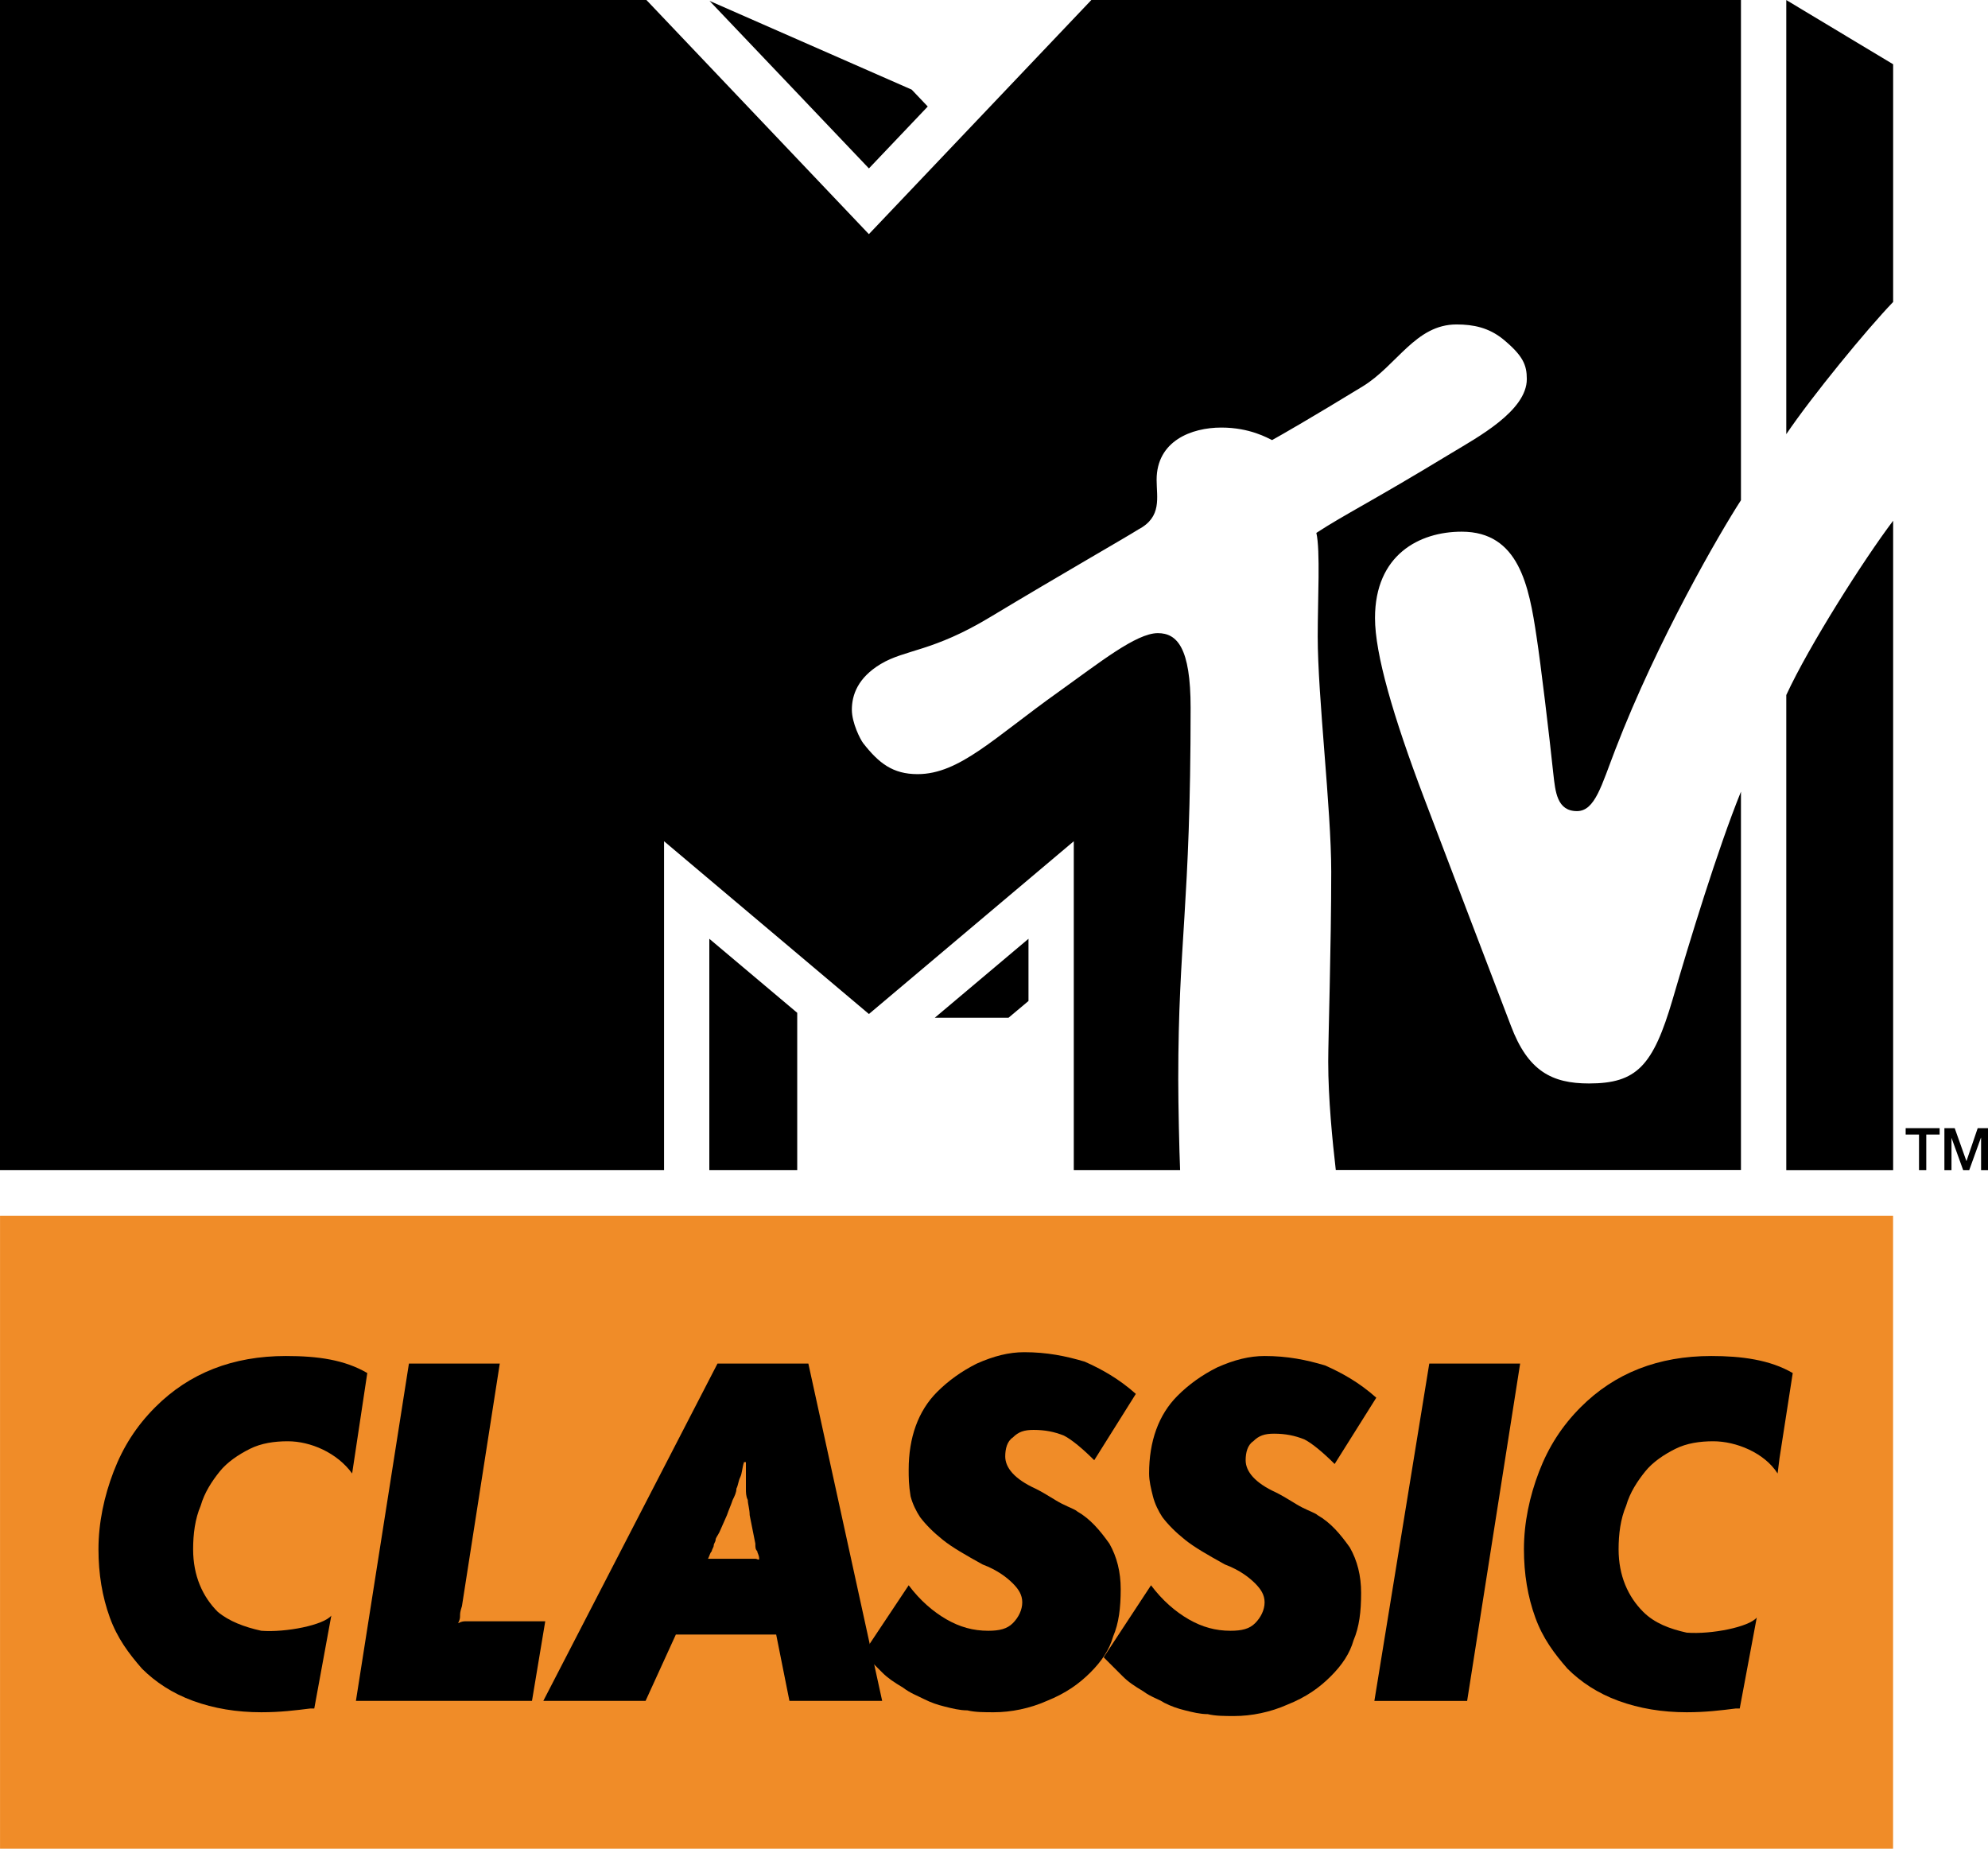
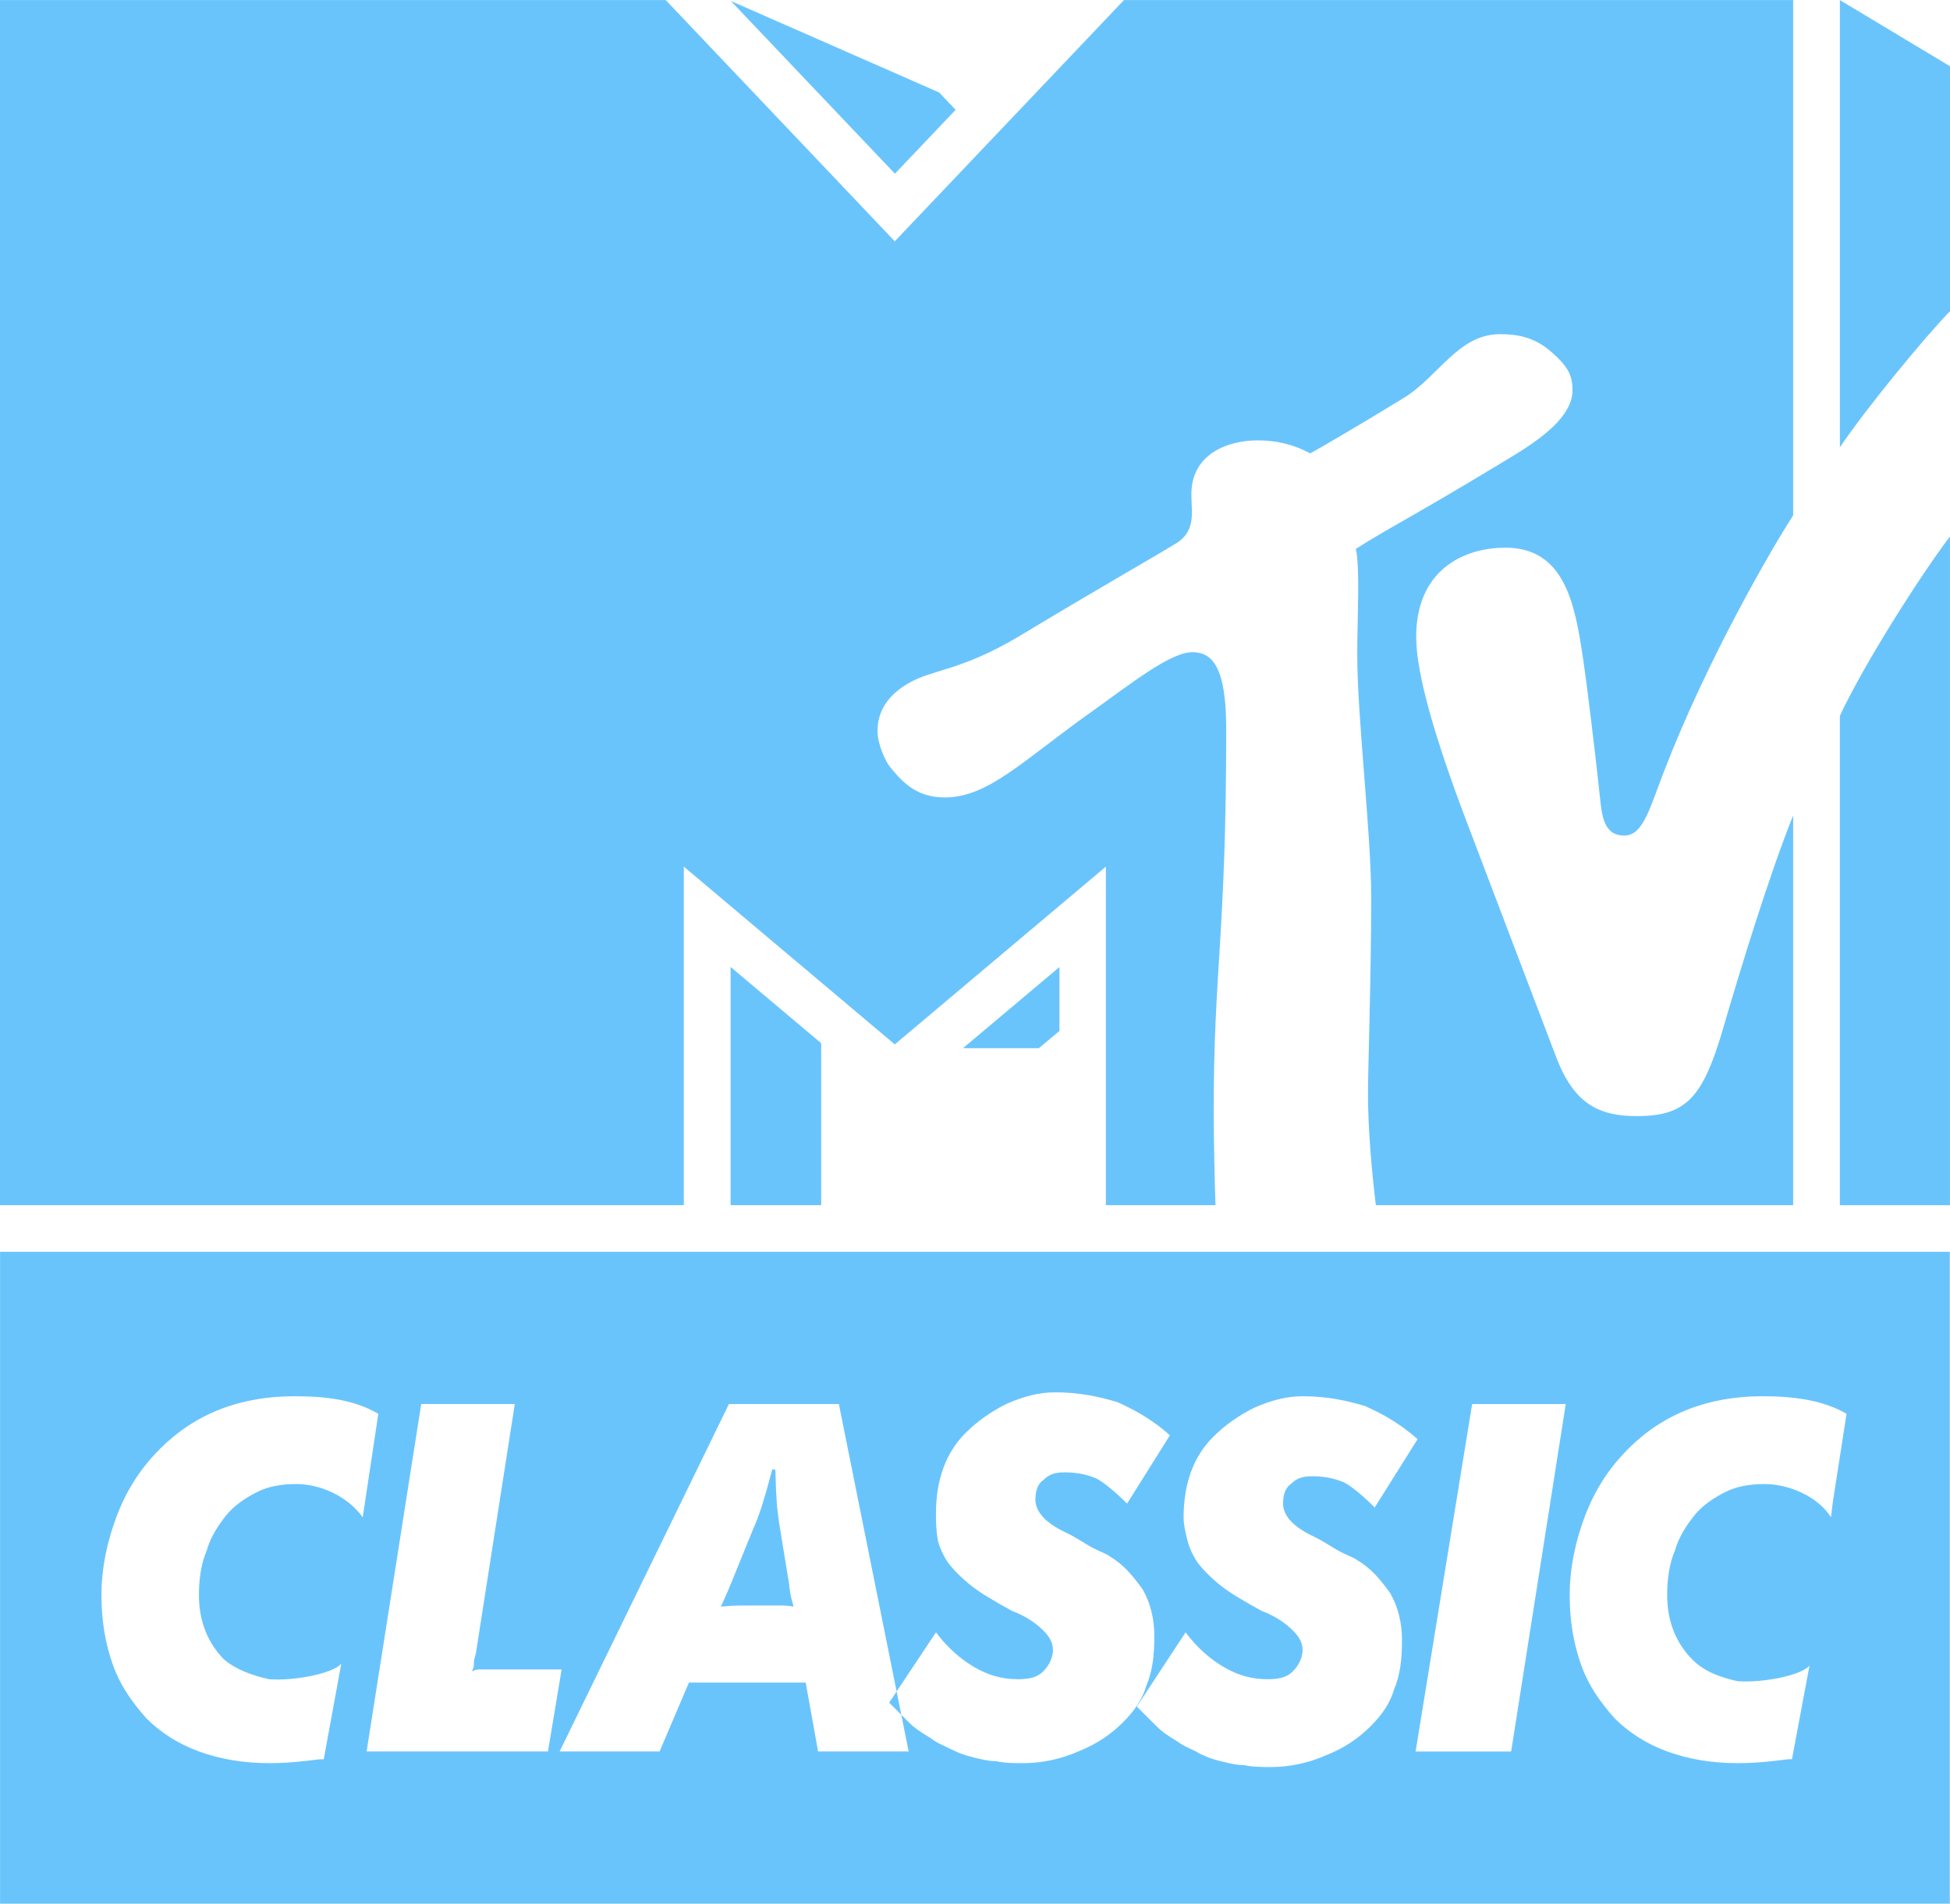
- <svg xmlns="http://www.w3.org/2000/svg" height="557.91" viewBox="0 0 600 557.906" width="600" version="1.1">
-   <path d="m403.16 353.11c-1.02-8.83-2.29-21.53-2.29-32.71 0-6.94 0.91-34.84 0.91-57.34 0-18.98-4.08-52.7-4.08-71.02 0-11.02 0.82-25.97-0.41-31.22 8.78-5.72 16.48-9.34 40.67-24.03 7.85-4.75 22.85-12.76 22.85-22.4 0-4.28-1.17-7.09-7.24-12.09-4.29-3.419-8.83-4.388-13.98-4.388-12.35 0-17.96 12.348-28.27 18.668-15.81 9.65-24.18 14.44-27.39 16.23-1.33-0.61-6.69-3.78-15.31-3.78-9.03 0-19.54 4.03-19.54 15.77 0 5.35 1.69 11.17-5.46 14.95-4.03 2.55-23.67 13.77-44.59 26.37-17.6 10.66-25.81 9.8-33.26 14.29-6.84 4.13-8.67 9.28-8.67 13.77 0 3.98 2.55 8.98 3.42 10.1 4.74 6.07 8.97 9.34 16.42 9.34 12.66 0 23.11-11.02 42.65-24.9 12.15-8.67 23.32-17.65 29.85-17.65 5.82 0 9.9 4.39 9.9 22.5 0 60.56-3.73 70.15-3.73 112.19 0 7.55 0.31 21.53 0.56 27.34h-32.09v-99.23l-61.83 52.14-61.83-52.14v99.23h-200.42v-353.1h195.1l67.14 70.66 67.14-70.66h196.06v150.96c-6.22 9.59-25.15 42.04-37.9 75.2-4.19 10.81-6.13 18.62-11.59 18.62-6.07 0-6.53-5.92-7.14-11.28-1.22-11.63-3.82-33.31-5.05-41.27-2.29-15.46-5.36-31.78-22.6-31.78-12.81 0-26.17 6.99-26.17 26.07 0 10.81 5.46 29.64 14.84 54.38 3.68 9.75 23.32 61.22 26.18 68.67 5.15 13.68 12.39 17.4 23.56 17.4 14.39 0 19.34-5.26 25.26-25.41 5-17.14 13.52-45.15 20.61-62.65v114.16h-122.3zm168.21-195.97v195.97h-32.25v-143.36c6.89-14.95 23.52-41.07 32.25-52.6m-32.25-26.12v-131.02l32.25 19.386v71.732c-7.96 8.265-24.49 28.422-32.25 39.892m-259.12-98.871-17.75 18.673-48.11-50.56 61.02 26.784 4.85 5.102zm2.14 274.98h22.25l6.02-5.05v-18.77zm-68.06 45.97h26.53v-47.45l-26.53-22.34z" />
-   <path d="m575.15 340.46h10.25v1.93h-4.03v10.72h-2.19v-10.72h-4.03z" />
-   <path d="m586.84 340.46h3.11l3.52 9.89h0.05l3.37-9.89h3.11v12.65h-2.09v-9.75h-0.05l-3.52 9.75h-1.84l-3.52-9.75v9.75h-2.14z" />
-   <rect height="191.01" width="571.34" y="366.9" x=".01" stroke-width="5.716" fill="#f08c28" />
-   <g>
-     <g stroke-width="5.716">
-       <path d="m227.97 470.41h-9.71-4.57c0.57-1.15 0.57-1.72 1.14-2.29 0-0.57 0.58-1.14 0.58-1.72 0-0.57 0.57-1.14 0.57-1.71s0.57-1.14 1.14-2.29l2.28-5.15c0.58-1.71 1.15-2.86 1.72-4.57 0.57-1.14 1.14-2.29 1.14-3.43 0.57-1.15 0.57-2.29 1.14-3.43 0.58-1.15 0.58-2.86 1.15-4.58h0.57v4.58 3.43c0 1.14 0 2.29 0.57 3.43 0 1.14 0.57 2.86 0.57 4.57l1.71 8.58c0 1.15 0 1.72 0.58 2.29 0 0.57 0.57 1.14 0.57 2.29 0 0.57-0.57 0-1.15 0m16-58.91h-27.42l-52.57 101.8h30.86l9.14-20.02h30.28l4 20.02h27.99z" />
-       <path d="m140.56 489.28c-0.57 0-1.14 0-2.29 0.57 0.58-1.14 0.58-1.71 0.58-2.29 0-0.57 0-1.14 0.57-2.86l11.42-73.2h-27.42l-16 101.8h53.14l4-24.02z" />
-       <path d="m86.282 409.22c-15.997 0-29.138 5.14-39.422 15.44-5.714 5.72-9.713 12.01-12.57 19.44-2.857 7.44-4.571 15.44-4.571 23.45 0 7.43 1.143 14.3 3.428 20.59 2.286 6.29 5.714 10.86 9.713 15.44 4 4 9.142 7.43 15.427 9.72 6.284 2.29 13.14 3.43 20.568 3.43 5.713 0 10.284-0.57 14.855-1.14h1.142l5.142-28.03c-2.285 2.86-13.712 5.15-21.139 4.58-5.142-1.14-9.713-2.86-13.141-5.72-4.571-4.57-7.427-10.87-7.427-18.87 0-4.58 0.571-9.15 2.285-13.16 1.143-4 3.428-7.43 5.713-10.29 2.286-2.86 5.714-5.15 9.142-6.86 3.428-1.72 7.427-2.29 11.427-2.29 6.856 0 14.856 3.43 19.426 9.72l4.57-30.31c-6.86-4-14.855-5.14-24.568-5.14" />
+ <svg xmlns="http://www.w3.org/2000/svg" width="600" height="585.73" version="1.1" viewBox="0 0 158.75 154.973">
+   <g transform="translate(-95.543 -127.21)" fill="#6ac4fc">
+     <g>
+       <path d="m155.02 225.32h7.376v-13.183l-7.376-6.21z" />
+       <path d="m173.94 212.54h6.179l1.673-1.404v-5.199z" />
+       <path d="m173.34 136.15-4.941 5.199-13.358-14.06 16.958 7.448z" />
+       <path d="m245.33 163.62v-36.403l8.964 5.385v19.94c-2.208 2.289-6.808 7.891-8.964 11.079" />
+       <path d="m254.29 170.88v54.445h-8.964v-39.838c1.918-4.136 6.54-11.409 8.964-14.607" />
+       <path d="m207.55 225.32c-0.292-2.445-0.64-5.983-0.64-9.088 0-1.93 0.263-9.686 0.263-15.937 0-5.271-1.135-14.638-1.135-19.733 0-3.053 0.234-7.21-0.117-8.665 2.445-1.579 4.57-2.599 11.306-6.674 2.175-1.322 6.334-3.549 6.334-6.231 0-1.196-0.31-1.971-2-3.363-1.187-0.939-2.456-1.216-3.889-1.216-3.425 0-4.982 3.435-7.86 5.199-4.384 2.681-6.705 4.002-7.603 4.508-0.36-0.175-1.857-1.061-4.26-1.061-2.506 0-5.416 1.135-5.416 4.384-0.01 1.497 0.474 3.115-1.526 4.168-1.114 0.702-6.571 3.817-12.378 7.324-4.9 2.95-7.18 2.722-9.243 3.961-1.909 1.155-2.404 2.588-2.404 3.827 0 1.114 0.69 2.497 0.939 2.816 1.31 1.681 2.497 2.588 4.57 2.588 3.507 0 6.426-3.074 11.842-6.921 3.373-2.404 6.478-4.9 8.294-4.9 1.62 0 2.743 1.216 2.743 6.251 0 16.824-1.02 19.496-1.02 31.163 0 2.105 0.088 5.983 0.146 7.603h-8.923v-27.563l-17.186 14.473-17.175-14.473v27.563h-55.672v-98.11h54.197l18.65 19.641 18.661-19.641h54.476v41.953c-1.722 2.661-6.984 11.677-10.532 20.889-1.155 3.002-1.693 5.178-3.219 5.178-1.681 0-1.825-1.652-1.98-3.146-0.339-3.219-1.061-9.243-1.404-11.461-0.64-4.291-1.497-8.83-6.282-8.83-3.559 0-7.272 1.939-7.272 7.252 0 3.002 1.518 8.232 4.126 15.102 1.02 2.713 6.478 17.02 7.262 19.094 1.444 3.796 3.445 4.828 6.571 4.828 3.982 0 5.364-1.465 7.004-7.056 1.392-4.776 3.765-12.544 5.725-17.423v31.73z" />
    </g>
-     <polygon transform="matrix(5.7134 0 0 5.7189 .0096541 -.25457)" points="75.5 72 72.6 89.8 77.5 89.8 80.3 72" />
-     <g stroke-width="5.716">
-       <path d="m516.5 409.22c-16 0-29.14 5.14-39.42 15.44-5.71 5.72-9.71 12.01-12.57 19.44-2.86 7.44-4.57 15.44-4.57 23.45 0 7.43 1.14 14.3 3.43 20.59 2.28 6.29 5.71 10.86 9.71 15.44 4 4 9.14 7.43 15.43 9.72 6.28 2.29 13.14 3.43 20.57 3.43 5.71 0 10.28-0.57 14.85-1.14h1.14l5.14-27.45c-2.28 2.86-13.71 5.14-21.13 4.57-5.15-1.14-9.72-2.86-13.15-6.29-4.57-4.57-7.42-10.87-7.42-18.87 0-4.58 0.57-9.15 2.28-13.16 1.14-4 3.43-7.43 5.72-10.29 2.28-2.86 5.71-5.15 9.14-6.86 3.43-1.72 7.42-2.29 11.42-2.29 6.86 0 15.43 3.43 19.43 9.72l0.57-4.57 4-25.74c-6.86-4-15.43-5.14-24.57-5.14" />
-       <path d="m274.25 478.41c3.43 4.58 7.43 8.01 11.43 10.3s8 3.43 12.57 3.43c3.43 0 5.71-0.57 7.43-2.29 1.71-1.71 2.85-4 2.85-6.29s-1.14-4-2.85-5.72c-1.72-1.71-4.57-4-9.14-5.72-5.15-2.86-9.15-5.14-12-7.43-2.86-2.29-5.14-4.58-6.86-6.86-1.14-1.72-2.28-4.01-2.86-6.29-0.57-3.44-0.57-5.72-0.57-8.01 0-9.72 2.86-17.73 8.57-23.45 3.43-3.43 7.43-6.29 12-8.58 5.14-2.28 9.71-3.43 14.29-3.43 6.85 0 12.56 1.15 18.28 2.86 5.14 2.29 10.28 5.15 15.42 9.72l-12.56 20.02c-3.43-3.43-6.86-6.29-9.15-7.43-2.85-1.15-5.71-1.72-9.14-1.72-2.85 0-4.57 0.57-6.28 2.29-1.72 1.14-2.29 3.43-2.29 5.72 0 3.43 2.86 6.86 9.14 9.72 3.43 1.71 5.72 3.43 8 4.57 2.29 1.15 4 1.72 4.57 2.29 4 2.29 6.86 5.72 9.72 9.72 2.28 4.01 3.42 8.58 3.42 13.73 0 5.72-0.57 10.29-2.28 14.3-1.14 4-3.43 7.43-6.86 10.86s-7.43 6.29-13.14 8.58c-5.14 2.29-10.85 3.43-16 3.43-2.85 0-5.71 0-7.99-0.57-2.29 0-4.58-0.57-6.86-1.15-2.29-0.57-4-1.14-6.29-2.28-2.28-1.15-4-1.72-6.28-3.43-2.86-1.72-4.57-2.86-6.29-4.58-1.71-1.71-3.42-3.43-5.71-5.72z" />
-       <path d="m347.39 478.41c3.42 4.58 7.42 8.01 11.42 10.3s8 3.43 12.57 3.43c3.43 0 5.72-0.57 7.43-2.29 1.71-1.71 2.86-4 2.86-6.29s-1.15-4-2.86-5.72c-1.71-1.71-4.57-4-9.14-5.72-5.14-2.86-9.14-5.14-12-7.43s-5.14-4.58-6.86-6.86c-1.14-1.72-2.28-4.01-2.85-6.29-0.57-2.29-1.15-4.58-1.15-6.87 0-9.72 2.86-17.73 8.57-23.44 3.43-3.44 7.43-6.3 12-8.58 5.14-2.29 9.72-3.43 14.29-3.43 6.85 0 12.57 1.14 18.28 2.86 5.14 2.28 10.28 5.14 15.43 9.72l-12.57 20.01c-3.43-3.43-6.86-6.29-9.15-7.43-2.85-1.14-5.71-1.72-9.14-1.72-2.85 0-4.57 0.58-6.28 2.29-1.72 1.14-2.29 3.43-2.29 5.72 0 3.43 2.86 6.86 9.14 9.72 3.43 1.72 5.72 3.43 8 4.58 2.29 1.14 4 1.71 4.57 2.28 4 2.29 6.86 5.72 9.72 9.73 2.28 4 3.42 8.57 3.42 13.72 0 5.72-0.57 10.3-2.28 14.3-1.14 4-3.43 7.43-6.86 10.86-3.43 3.44-7.42 6.3-13.14 8.58-5.14 2.29-10.85 3.43-16 3.43-2.85 0-5.71 0-7.99-0.57-2.29 0-4.58-0.57-6.86-1.14-2.29-0.57-4-1.15-6.29-2.29-1.71-1.14-3.99-1.71-6.28-3.43-2.86-1.72-4.57-2.86-6.28-4.58-1.72-1.71-3.43-3.43-5.72-5.71z" />
-     </g>
+     <path d="m95.548 229.12v53.068h158.73v-53.068zm85.877 11.438c1.903 0 3.489 0.32 5.079 0.795 1.428 0.636 2.856 1.43 4.284 2.7l-3.49 5.562c-0.953-0.953-1.906-1.748-2.542-2.065-0.792-0.319-1.586-0.478-2.539-0.478-0.792 0-1.27 0.158-1.745 0.636-0.478 0.317-0.636 0.953-0.636 1.589 0 0.953 0.795 1.906 2.539 2.701 0.953 0.475 1.589 0.953 2.223 1.269 0.636 0.32 1.111 0.478 1.269 0.636 1.111 0.636 1.906 1.589 2.701 2.7 0.633 1.114 0.95 2.384 0.95 3.815 0 1.589-0.158 2.859-0.633 3.973-0.317 1.111-0.953 2.064-1.906 3.017-0.953 0.953-2.064 1.748-3.65 2.384-1.428 0.636-3.014 0.953-4.445 0.953-0.792 0-1.587-1.2e-4 -2.22-0.158-0.636 0-1.272-0.158-1.906-0.319-0.636-0.158-1.112-0.317-1.748-0.634-0.633-0.32-1.111-0.478-1.745-0.953-0.795-0.478-1.27-0.795-1.748-1.272-0.18-0.18-0.411-0.412-0.6-0.601l0.6 2.985h-7.374l-1.007-5.605h-9.508l-2.387 5.605h-8.137l13.781-28.283h8.95l4.701 23.401 3.204-4.812c0.953 1.272 2.064 2.226 3.175 2.862 1.111 0.636 2.223 0.953 3.492 0.953 0.953 0 1.586-0.158 2.064-0.636 0.475-0.475 0.792-1.112 0.792-1.748 0-0.636-0.317-1.111-0.792-1.589-0.478-0.475-1.269-1.111-2.539-1.589-1.431-0.795-2.542-1.428-3.334-2.064-0.795-0.636-1.428-1.273-1.906-1.906-0.317-0.478-0.633-1.114-0.794-1.747-0.158-0.956-0.158-1.589-0.158-2.225 0-2.7 0.795-4.926 2.381-6.515 0.953-0.953 2.064-1.747 3.334-2.383 1.428-0.633 2.698-0.953 3.97-0.953zm-12.889 24.354-0.605 0.909c0.396 0.396 0.677 0.678 0.987 0.988zm-49.019-24.035c2.699 0 4.919 0.317 6.825 1.428l-1.269 8.421c-1.27-1.748-3.492-2.701-5.397-2.701-1.111 0-2.223 0.158-3.175 0.636-0.952 0.475-1.905 1.112-2.54 1.906-0.635 0.795-1.27 1.747-1.587 2.859-0.476 1.114-0.635 2.384-0.635 3.656 0 2.223 0.794 3.973 2.064 5.243 0.952 0.795 2.222 1.272 3.651 1.589 2.063 0.158 5.238-0.478 5.873-1.272l-1.429 7.788h-0.317c-1.27 0.158-2.54 0.316-4.127 0.316-2.064 0-3.969-0.317-5.714-0.953-1.746-0.636-3.174-1.589-4.286-2.701-1.111-1.272-2.063-2.542-2.699-4.29-0.635-1.748-0.953-3.656-0.953-5.72 0-2.225 0.477-4.448 1.27-6.515 0.794-2.064 1.905-3.812 3.492-5.401 2.857-2.862 6.508-4.29 10.952-4.29zm82.067 0c1.903 0 3.493 0.317 5.079 0.795 1.428 0.633 2.856 1.428 4.287 2.7l-3.492 5.559c-0.953-0.953-1.906-1.747-2.542-2.064-0.792-0.317-1.586-0.478-2.539-0.478-0.792 0-1.27 0.161-1.745 0.636-0.478 0.317-0.636 0.953-0.636 1.589 0 0.953 0.794 1.906 2.539 2.7 0.953 0.478 1.589 0.953 2.223 1.272 0.636 0.317 1.111 0.475 1.27 0.634 1.111 0.636 1.906 1.589 2.701 2.703 0.633 1.111 0.95 2.381 0.95 3.812 0 1.589-0.158 2.862-0.633 3.973-0.317 1.111-0.953 2.064-1.906 3.017-0.953 0.956-2.062 1.75-3.651 2.384-1.428 0.636-3.014 0.953-4.445 0.953-0.792 0-1.587-9e-5 -2.22-0.158-0.636 0-1.273-0.159-1.906-0.317-0.636-0.158-1.111-0.319-1.747-0.636-0.475-0.317-1.109-0.475-1.745-0.953-0.795-0.478-1.27-0.795-1.745-1.272-0.478-0.475-0.953-0.953-1.589-1.587l3.97-6.04c0.95 1.272 2.062 2.226 3.173 2.862 1.111 0.636 2.223 0.953 3.492 0.953 0.953 0 1.589-0.158 2.064-0.636 0.475-0.475 0.794-1.112 0.794-1.748 0-0.636-0.319-1.111-0.794-1.589-0.475-0.475-1.27-1.111-2.539-1.589-1.428-0.795-2.539-1.428-3.334-2.064-0.795-0.636-1.428-1.273-1.906-1.906-0.317-0.478-0.633-1.114-0.792-1.747-0.158-0.636-0.32-1.272-0.32-1.908 0-2.7 0.795-4.926 2.381-6.513 0.953-0.956 2.064-1.75 3.334-2.384 1.428-0.636 2.7-0.953 3.97-0.953zm37.46 0c2.539 0 4.92 0.317 6.826 1.428l-1.111 7.151-0.158 1.27c-1.111-1.748-3.492-2.701-5.398-2.701-1.111 0-2.22 0.158-3.173 0.636-0.953 0.475-1.906 1.112-2.539 1.906-0.636 0.795-1.272 1.747-1.589 2.859-0.475 1.114-0.634 2.384-0.634 3.656 0 2.223 0.792 3.973 2.062 5.243 0.953 0.953 2.223 1.431 3.654 1.747 2.062 0.158 5.237-0.475 5.871-1.27l-1.428 7.627h-0.317c-1.27 0.158-2.539 0.316-4.126 0.316-2.064 0-3.97-0.317-5.715-0.953-1.748-0.636-3.175-1.589-4.287-2.701-1.111-1.272-2.064-2.542-2.697-4.29-0.636-1.748-0.953-3.656-0.953-5.72 0-2.225 0.475-4.448 1.269-6.515 0.795-2.064 1.906-3.812 3.492-5.401 2.856-2.862 6.507-4.29 10.952-4.29zm-109.21 0.634h7.618l-3.173 20.337c-0.158 0.478-0.158 0.636-0.158 0.794 0 0.161 5.3e-4 0.32-0.161 0.637 0.32-0.158 0.478-0.158 0.636-0.158h6.668l-1.111 6.673h-14.764zm85.557 2e-3h7.62l-4.445 28.282h-7.778zm-56.975 5.321c-0.194 0.681-0.352 1.256-0.48 1.74-0.139 0.485-0.278 0.938-0.411 1.361-0.139 0.423-0.293 0.864-0.479 1.308-0.194 0.453-0.421 1.01-0.685 1.659l-0.812 1.998c-0.139 0.339-0.25 0.619-0.341 0.844-0.083 0.234-0.194 0.452-0.283 0.68-0.083 0.234-0.194 0.465-0.302 0.701-0.111 0.234-0.221 0.535-0.402 0.876 0.674-0.059 1.192-0.087 1.575-0.087h3.571c0.166 0 0.429 0.029 0.781 0.087-0.111-0.371-0.166-0.649-0.221-0.836-0.028-0.175-0.083-0.473-0.139-0.864l0.017-0.011-0.558-3.401c-0.111-0.681-0.194-1.247-0.277-1.7-0.056-0.453-0.111-0.885-0.166-1.32-0.028-0.423-0.055-0.865-0.083-1.329-0.02-0.464-0.028-1.031-0.055-1.679z" stroke-width=".278" />
  </g>
</svg>
